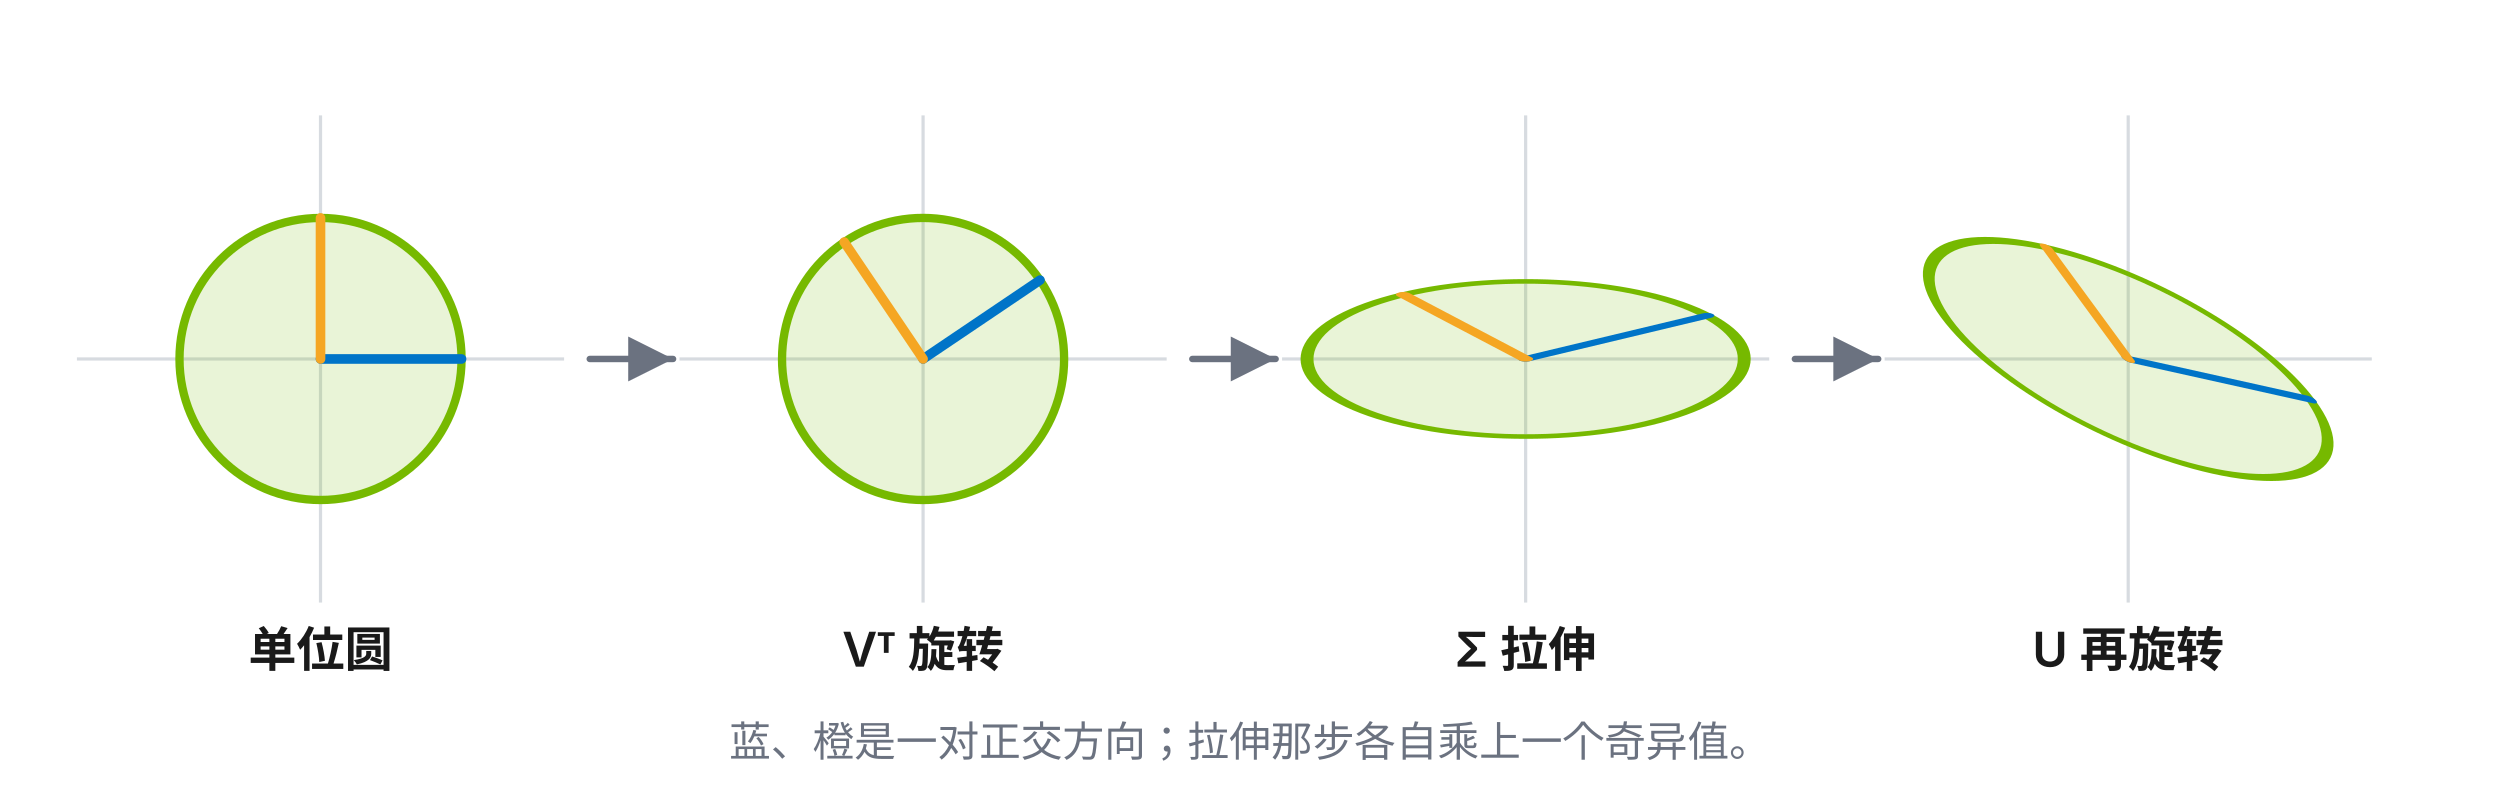
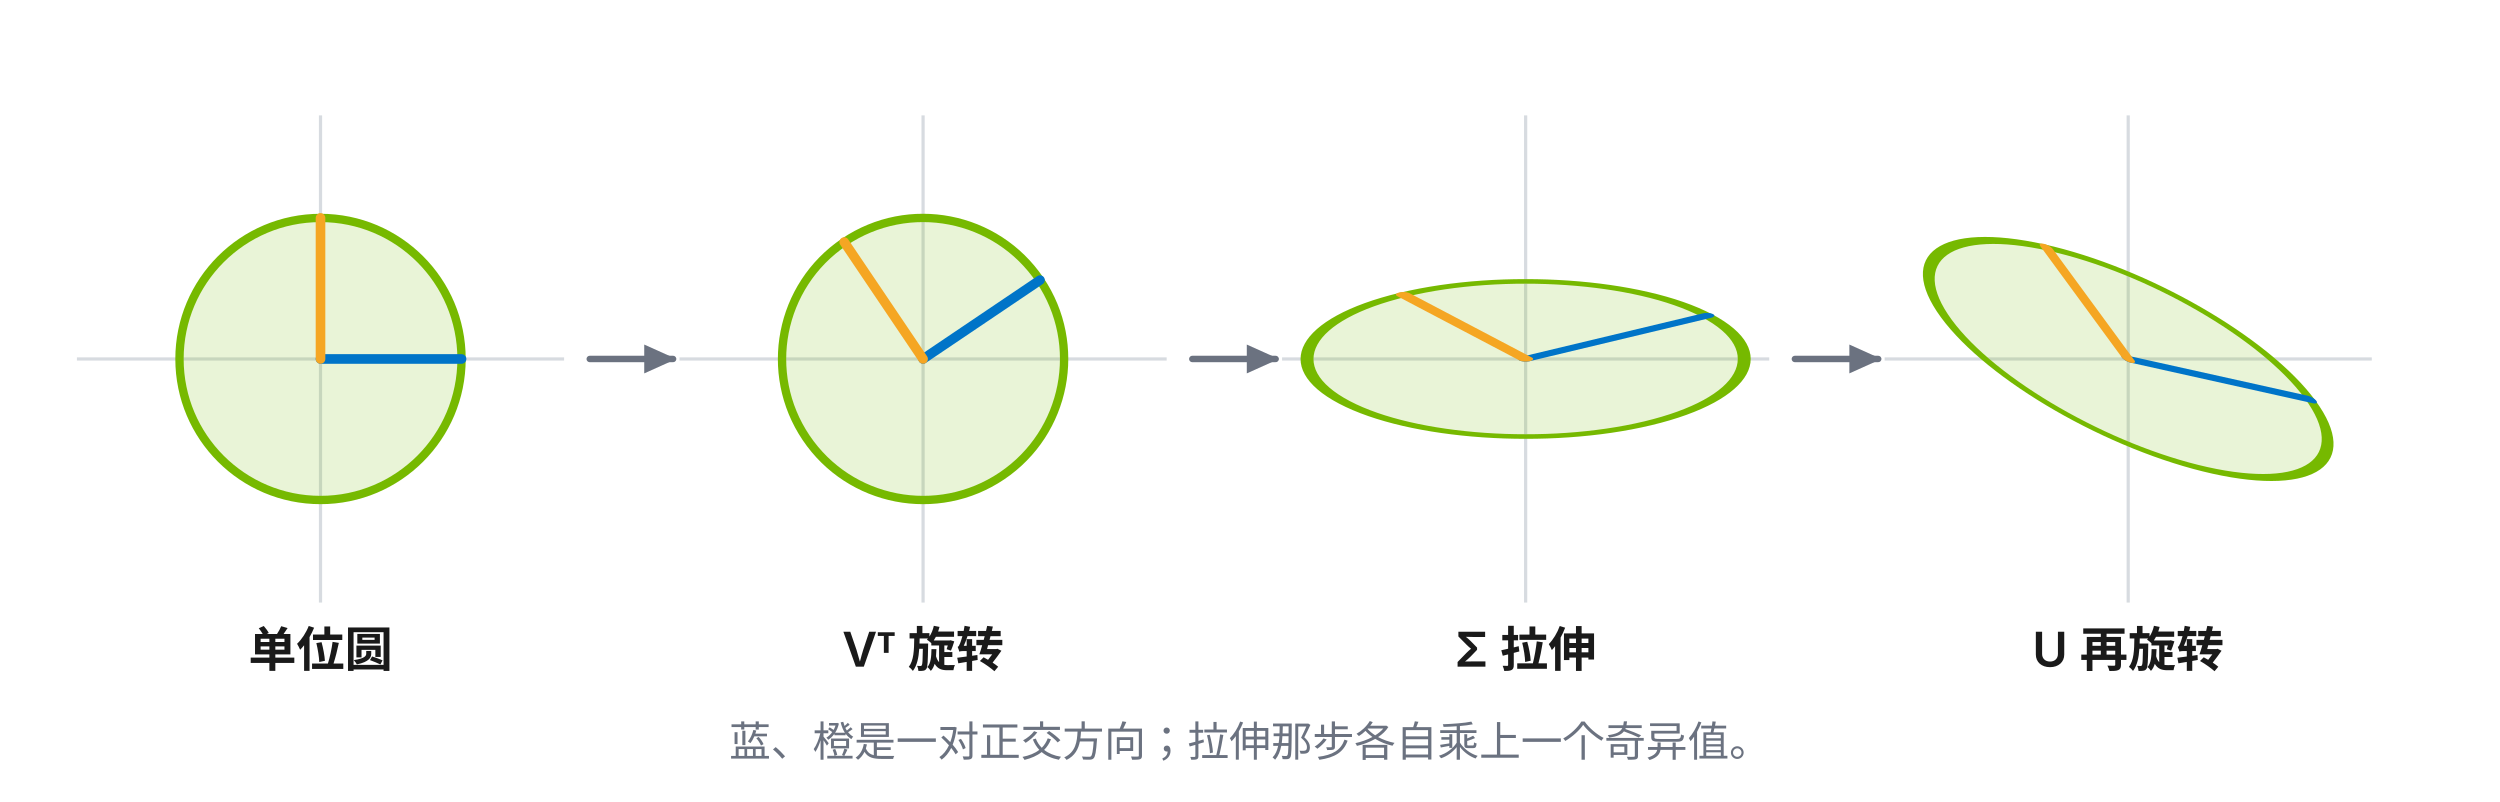
<svg xmlns="http://www.w3.org/2000/svg" viewBox="0 0 780 250" width="780" height="250" role="img" aria-label="SVD 的几何：单位圆经旋转、各方向拉伸、再旋转变成椭圆">
  <style>.m{font-family:"JetBrains Mono","SF Mono",Menlo,Consolas,monospace}.s{font-family:-apple-system,BlinkMacSystemFont,"Segoe UI","PingFang SC","Noto Sans SC",sans-serif}@keyframes pulse{0%,1%{opacity:.3}4%,22%{opacity:1}25%,100%{opacity:.3}}.pu{animation:pulse 8s linear infinite}@media(prefers-reduced-motion:reduce){.pu{animation:none;opacity:1}}</style>
  <defs>
-     <marker id="ar" markerWidth="8" markerHeight="8" refX="7" refY="4" orient="auto">
-       <path d="M0 .5 7 4 0 7.5z" fill="#6B7280" />
+     <marker id="ar" markerUnits="userSpaceOnUse" markerWidth="11" markerHeight="11" refX="9" refY="5.5" orient="auto">
+       <path d="M0 1 10 5.5 0 10z" fill="#6B7280" />
    </marker>
  </defs>
  <g transform="translate(100,112)">
    <path d="M-76 0h152M0 -76v152" stroke="#D7DBE0" stroke-width="1" />
    <g transform="rotate(0)">
      <circle r="44" fill="#76B900" fill-opacity=".16" stroke="#76B900" stroke-width="2.6" />
      <path d="M0 0h44" stroke="#0074C8" stroke-width="3" stroke-linecap="round" />
      <path d="M0 0v-44" stroke="#F5A623" stroke-width="3" stroke-linecap="round" />
    </g>
  </g>
  <text x="100" y="208" class="s pu" font-size="15" fill="#1A1A1A" text-anchor="middle" font-weight="600" style="animation-delay:0s">单位圆</text>
  <path d="M184 112h26" stroke="#6B7280" stroke-width="2" stroke-linecap="round" marker-end="url(#ar)" />
  <g transform="translate(288,112)">
    <path d="M-76 0h152M0 -76v152" stroke="#D7DBE0" stroke-width="1" />
    <g transform="rotate(-34)">
      <circle r="44" fill="#76B900" fill-opacity=".16" stroke="#76B900" stroke-width="2.6" />
      <path d="M0 0h44" stroke="#0074C8" stroke-width="3" stroke-linecap="round" />
      <path d="M0 0v-44" stroke="#F5A623" stroke-width="3" stroke-linecap="round" />
    </g>
  </g>
  <text x="288" y="208" class="s pu" font-size="15" fill="#1A1A1A" text-anchor="middle" font-weight="600" style="animation-delay:-2s">Vᵀ 旋转</text>
  <path d="M372 112h26" stroke="#6B7280" stroke-width="2" stroke-linecap="round" marker-end="url(#ar)" />
  <g transform="translate(476,112)">
    <path d="M-76 0h152M0 -76v152" stroke="#D7DBE0" stroke-width="1" />
    <g transform="rotate(0) scale(1.55,0.55) rotate(-34)">
      <circle r="44" fill="#76B900" fill-opacity=".16" stroke="#76B900" stroke-width="2.6" />
      <path d="M0 0h44" stroke="#0074C8" stroke-width="3" stroke-linecap="round" />
      <path d="M0 0v-44" stroke="#F5A623" stroke-width="3" stroke-linecap="round" />
    </g>
  </g>
  <text x="476" y="208" class="s pu" font-size="15" fill="#1A1A1A" text-anchor="middle" font-weight="600" style="animation-delay:-4s">Σ 拉伸</text>
  <path d="M560 112h26" stroke="#6B7280" stroke-width="2" stroke-linecap="round" marker-end="url(#ar)" />
  <g transform="translate(664,112)">
    <path d="M-76 0h152M0 -76v152" stroke="#D7DBE0" stroke-width="1" />
    <g transform="rotate(26) scale(1.55,0.55) rotate(-34)">
      <circle r="44" fill="#76B900" fill-opacity=".16" stroke="#76B900" stroke-width="2.6" />
      <path d="M0 0h44" stroke="#0074C8" stroke-width="3" stroke-linecap="round" />
      <path d="M0 0v-44" stroke="#F5A623" stroke-width="3" stroke-linecap="round" />
    </g>
  </g>
  <text x="664" y="208" class="s pu" font-size="15" fill="#1A1A1A" text-anchor="middle" font-weight="600" style="animation-delay:-6s">U 再旋转</text>
  <text x="390.0" y="236" class="s" font-size="13" fill="#6B7280" text-anchor="middle" font-weight="400">蓝、橙是一对正交方向；拉伸那步各自乘上一个奇异值。</text>
</svg>
